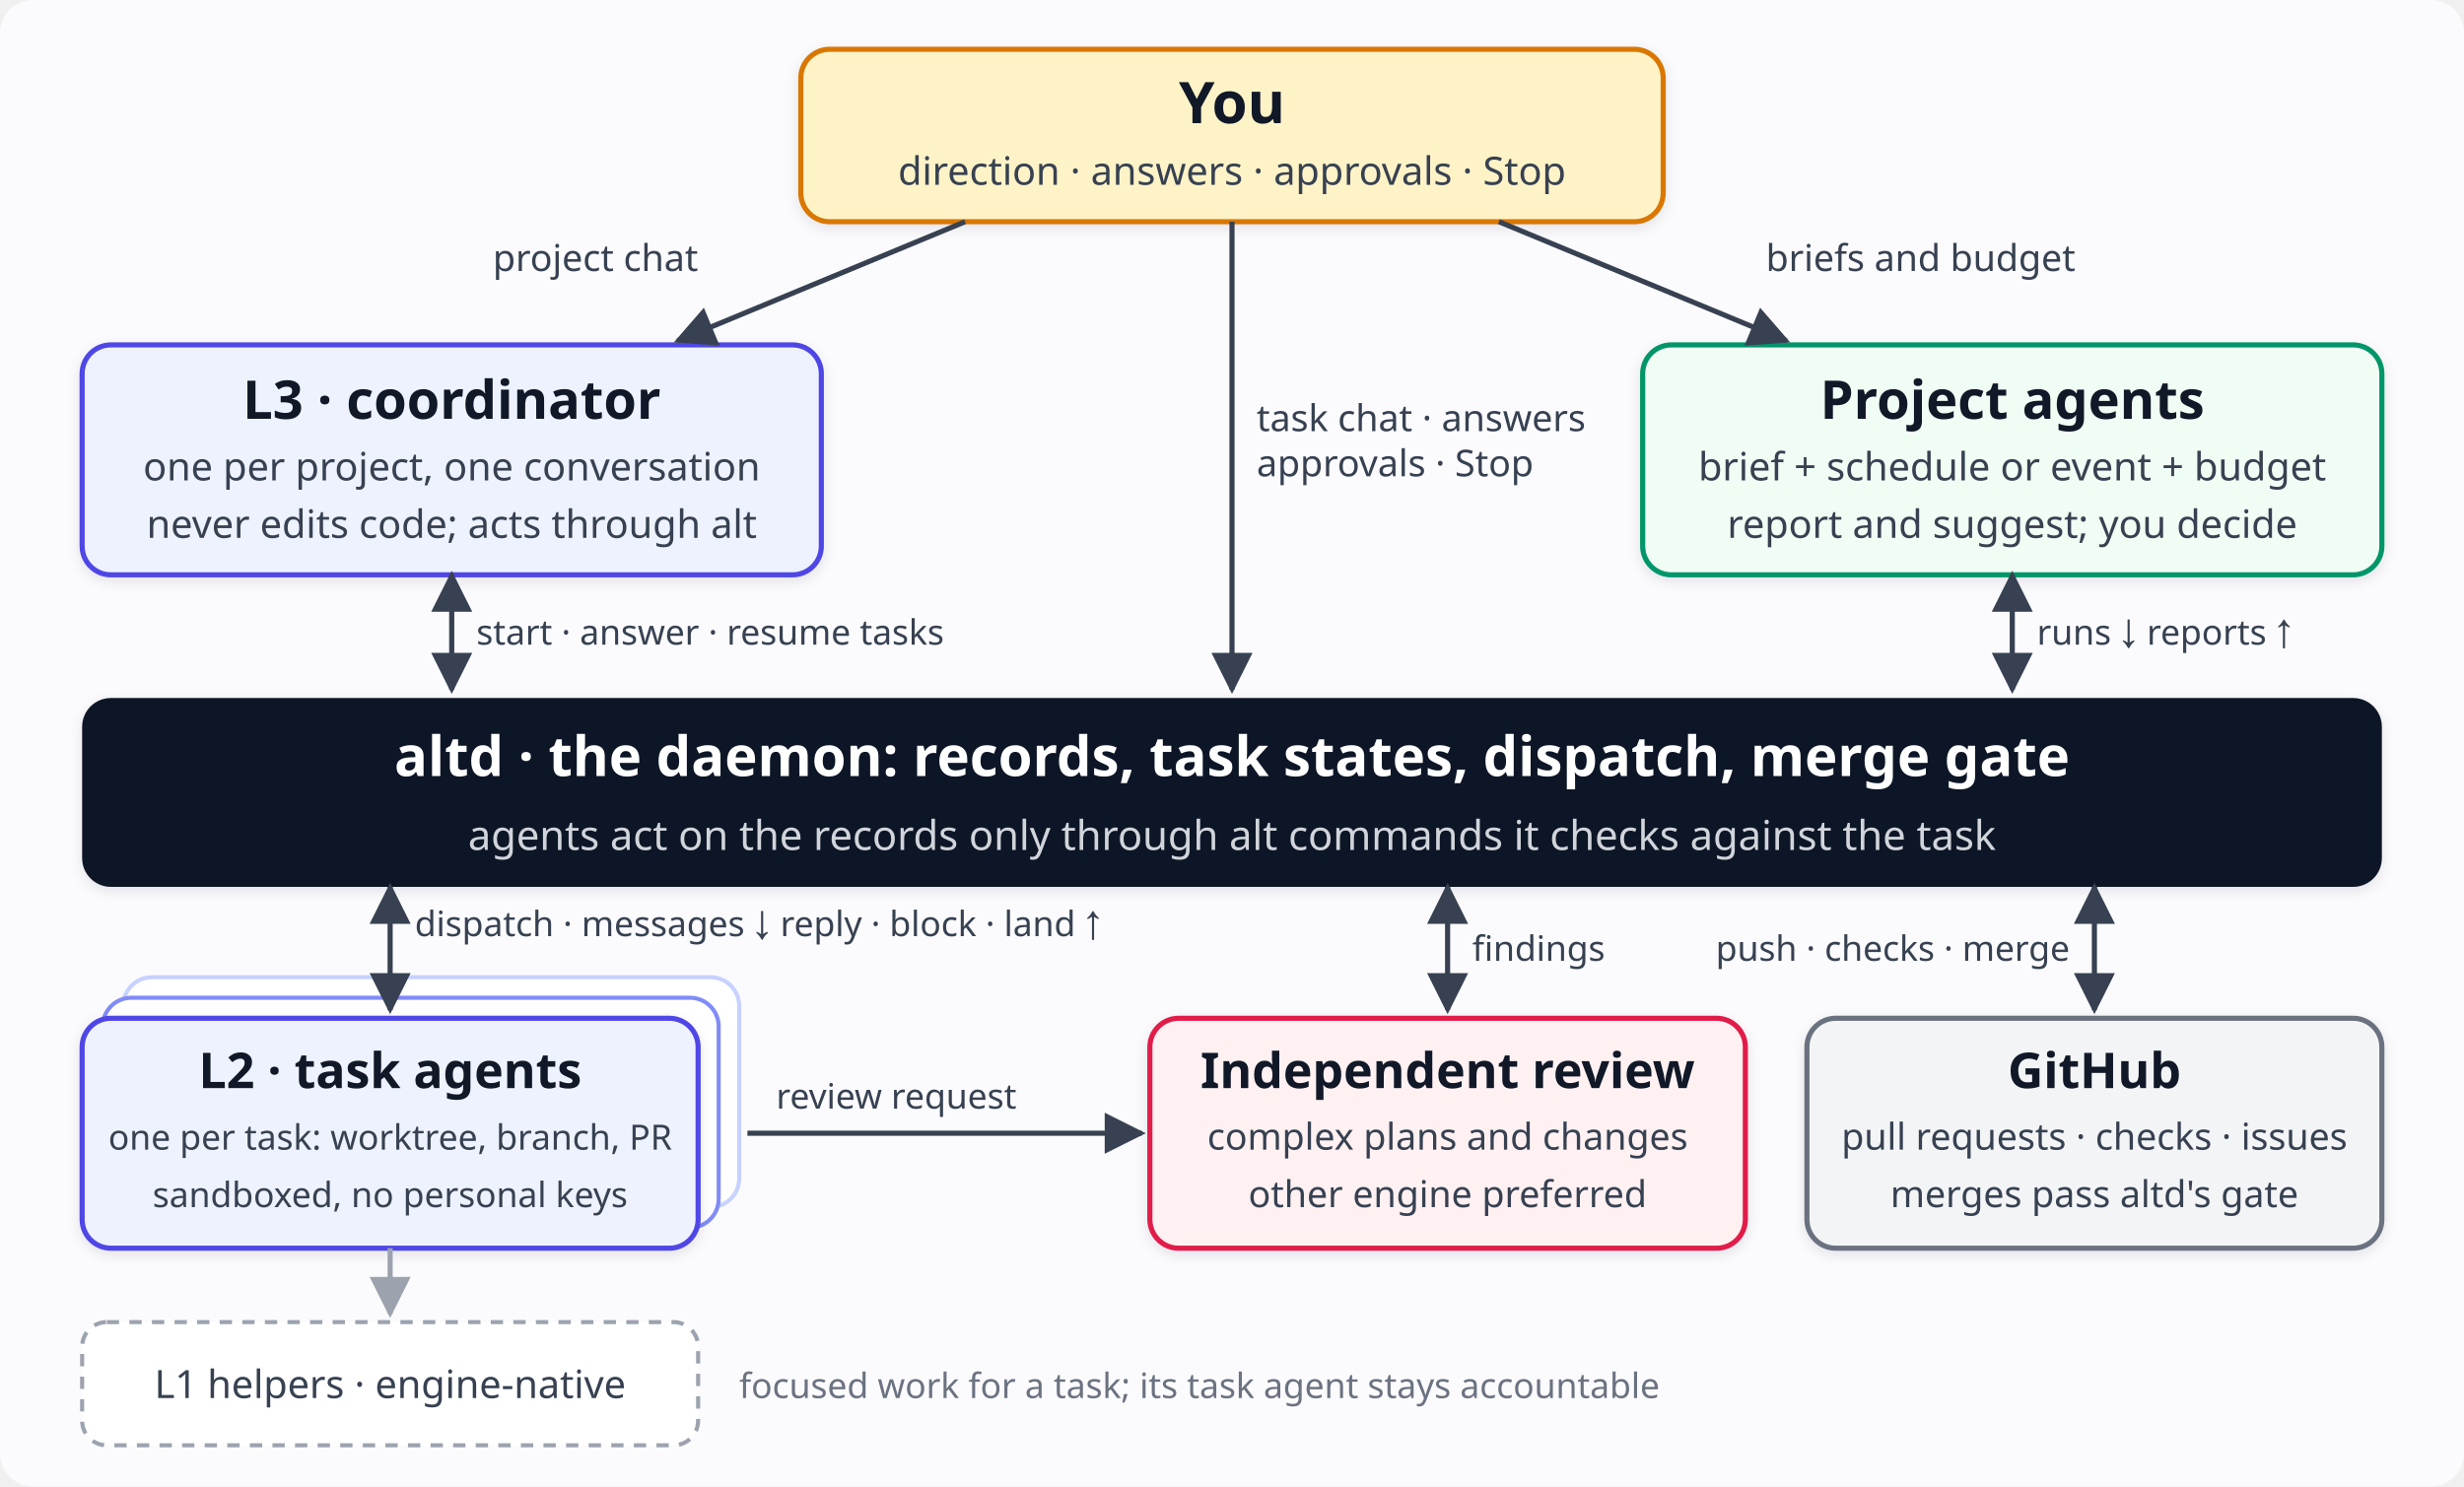
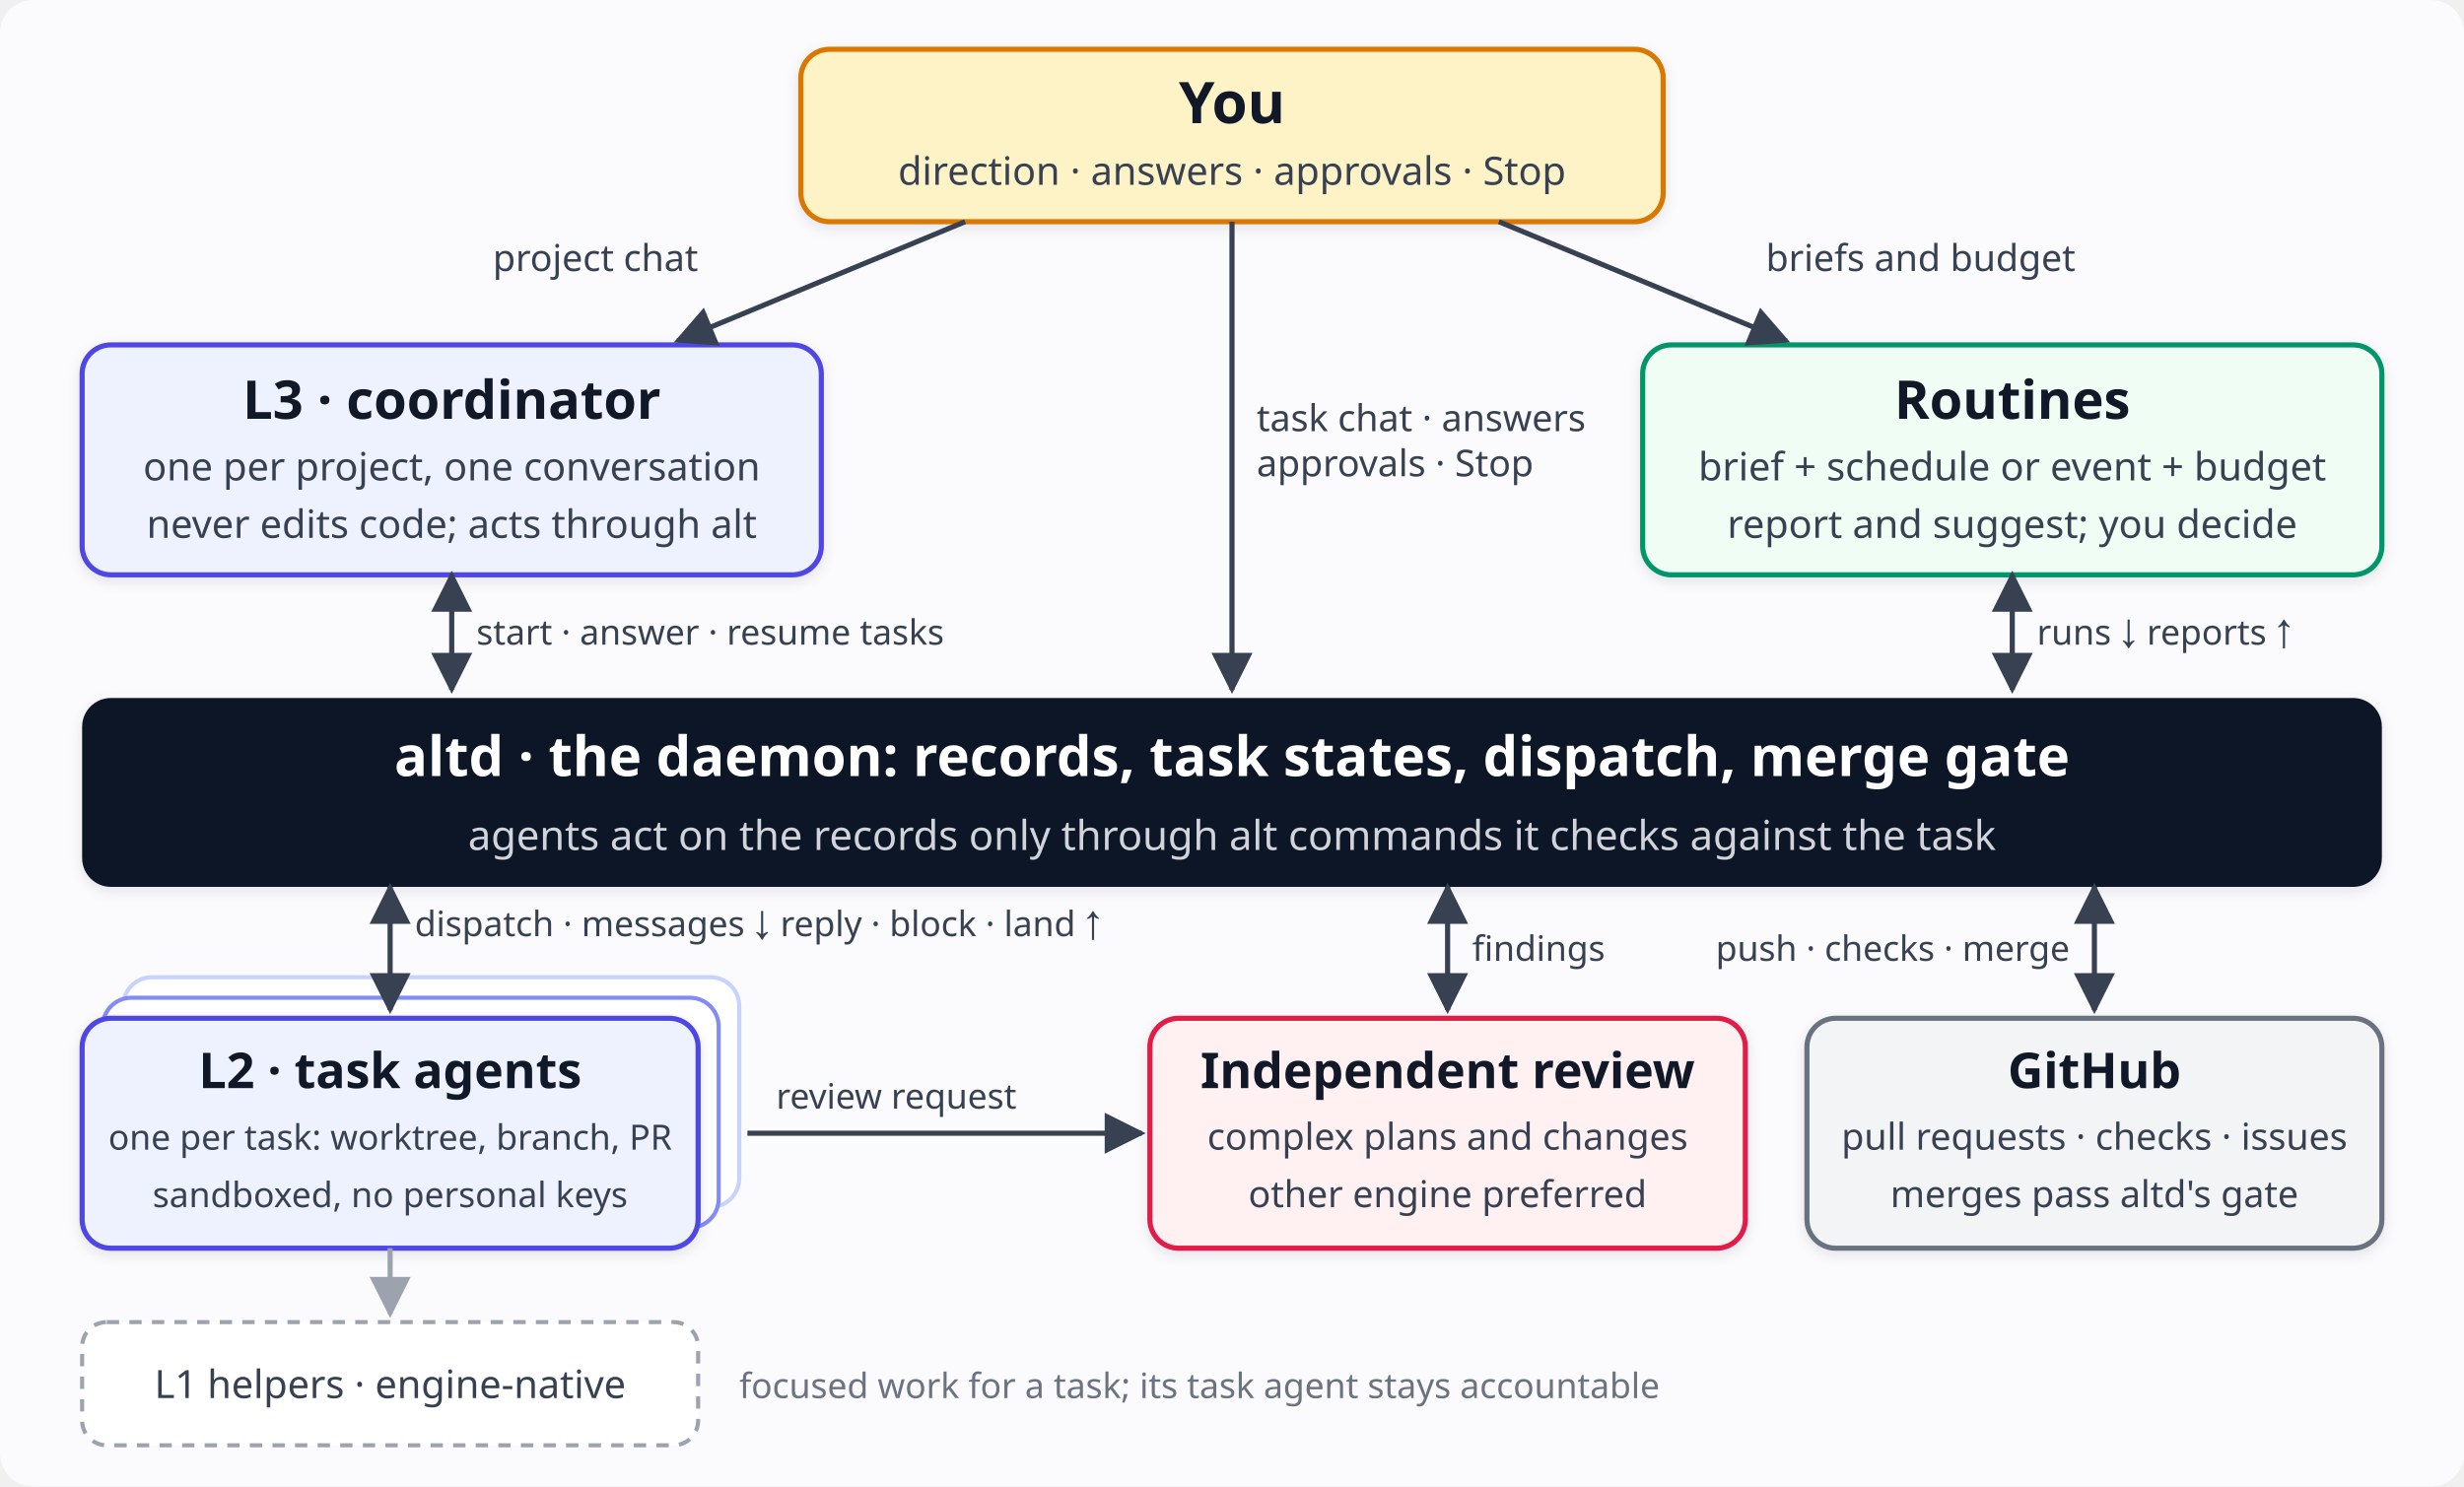
<svg xmlns="http://www.w3.org/2000/svg" viewBox="0 0 1200 724" width="1200" height="724" font-family="-apple-system,BlinkMacSystemFont,'Segoe UI','Noto Sans',Helvetica,Arial,sans-serif">
  <defs>
    <filter id="s" x="-10%" y="-20%" width="120%" height="160%">
      <feDropShadow dx="0" dy="2" stdDeviation="3" flood-color="#0f172a" flood-opacity=".10" />
    </filter>
    <marker id="a" viewBox="0 0 10 10" refX="9" refY="5" markerWidth="8" markerHeight="8" orient="auto-start-reverse">
      <path d="M0 0 L10 5 L0 10 z" fill="#374151" />
    </marker>
    <marker id="g" viewBox="0 0 10 10" refX="9" refY="5" markerWidth="8" markerHeight="8" orient="auto-start-reverse">
      <path d="M0 0 L10 5 L0 10 z" fill="#9ca3af" />
    </marker>
  </defs>
  <rect width="1200" height="724" rx="16" fill="#fbfbfd" />
  <rect x="390" y="24" width="420" height="84" rx="14" fill="#fef3c7" stroke="#d97706" stroke-width="2.5" filter="url(#s)" />
  <text x="600" y="60" text-anchor="middle" font-size="28" font-weight="700" fill="#111827">You</text>
  <text x="600" y="90" text-anchor="middle" font-size="19" fill="#374151">direction · answers · approvals · Stop</text>
  <rect x="40" y="168" width="360" height="112" rx="14" fill="#eef2ff" stroke="#4f46e5" stroke-width="2.5" filter="url(#s)" />
  <text x="220" y="204" text-anchor="middle" font-size="26" font-weight="700" fill="#111827">L3 · coordinator</text>
  <text x="220" y="234" text-anchor="middle" font-size="19" fill="#374151">one per project, one conversation</text>
  <text x="220" y="262" text-anchor="middle" font-size="19" fill="#374151">never edits code; acts through alt</text>
  <rect x="800" y="168" width="360" height="112" rx="14" fill="#f0fdf4" stroke="#059669" stroke-width="2.5" filter="url(#s)" />
-   <text x="980" y="204" text-anchor="middle" font-size="26" font-weight="700" fill="#111827">Project agents</text>
+   <text x="980" y="204" text-anchor="middle" font-size="26" font-weight="700" fill="#111827">Routines</text>
  <text x="980" y="234" text-anchor="middle" font-size="19" fill="#374151">brief + schedule or event + budget</text>
  <text x="980" y="262" text-anchor="middle" font-size="19" fill="#374151">report and suggest; you decide</text>
  <rect x="40" y="340" width="1120" height="92" rx="14" fill="#111827" filter="url(#s)" />
  <text x="600" y="378" text-anchor="middle" font-size="27" font-weight="700" fill="#ffffff">altd · the daemon: records, task states, dispatch, merge gate</text>
  <text x="600" y="414" text-anchor="middle" font-size="20" fill="#d1d5db">agents act on the records only through alt commands it checks against the task</text>
  <rect x="60" y="476" width="300" height="112" rx="14" fill="#ffffff" stroke="#c7d2fe" stroke-width="2" />
  <rect x="50" y="486" width="300" height="112" rx="14" fill="#ffffff" stroke="#818cf8" stroke-width="2" />
  <rect x="40" y="496" width="300" height="112" rx="14" fill="#eef2ff" stroke="#4f46e5" stroke-width="2.5" filter="url(#s)" />
  <text x="190" y="530" text-anchor="middle" font-size="24" font-weight="700" fill="#111827">L2 · task agents</text>
  <text x="190" y="560" text-anchor="middle" font-size="17" fill="#374151">one per task: worktree, branch, PR</text>
  <text x="190" y="588" text-anchor="middle" font-size="17" fill="#374151">sandboxed, no personal keys</text>
  <rect x="560" y="496" width="290" height="112" rx="14" fill="#fff1f2" stroke="#e11d48" stroke-width="2.5" filter="url(#s)" />
  <text x="705" y="530" text-anchor="middle" font-size="24" font-weight="700" fill="#111827">Independent review</text>
  <text x="705" y="560" text-anchor="middle" font-size="18" fill="#374151">complex plans and changes</text>
  <text x="705" y="588" text-anchor="middle" font-size="18" fill="#374151">other engine preferred</text>
  <rect x="880" y="496" width="280" height="112" rx="14" fill="#f3f4f6" stroke="#6b7280" stroke-width="2.5" filter="url(#s)" />
  <text x="1020" y="530" text-anchor="middle" font-size="24" font-weight="700" fill="#111827">GitHub</text>
  <text x="1020" y="560" text-anchor="middle" font-size="18" fill="#374151">pull requests · checks · issues</text>
  <text x="1020" y="588" text-anchor="middle" font-size="18" fill="#374151">merges pass altd's gate</text>
  <rect x="40" y="644" width="300" height="60" rx="12" fill="#ffffff" stroke="#9ca3af" stroke-width="2" stroke-dasharray="6 5" />
  <text x="190" y="681" text-anchor="middle" font-size="19" fill="#374151">L1 helpers · engine-native</text>
  <line x1="190" y1="608" x2="190" y2="640" stroke="#9ca3af" stroke-width="2.5" marker-end="url(#g)" />
  <text x="360" y="681" font-size="17" fill="#6b7280">focused work for a task; its task agent stays accountable</text>
  <path d="M470 108 L330 166" stroke="#374151" stroke-width="2.5" fill="none" marker-end="url(#a)" />
  <text x="240" y="132" font-size="18" fill="#374151">project chat</text>
  <line x1="600" y1="108" x2="600" y2="336" stroke="#374151" stroke-width="2.5" marker-end="url(#a)" />
  <text x="612" y="210" font-size="18" fill="#374151">task chat · answers</text>
  <text x="612" y="232" font-size="18" fill="#374151">approvals · Stop</text>
  <path d="M730 108 L870 166" stroke="#374151" stroke-width="2.5" fill="none" marker-end="url(#a)" />
  <text x="860" y="132" font-size="18" fill="#374151">briefs and budget</text>
  <line x1="220" y1="280" x2="220" y2="336" stroke="#374151" stroke-width="2.5" marker-end="url(#a)" marker-start="url(#a)" />
  <text x="232" y="314" font-size="17" fill="#374151">start · answer · resume tasks</text>
  <line x1="980" y1="280" x2="980" y2="336" stroke="#374151" stroke-width="2.5" marker-end="url(#a)" marker-start="url(#a)" />
  <text x="992" y="314" font-size="17" fill="#374151">runs ↓ reports ↑</text>
  <line x1="190" y1="432" x2="190" y2="492" stroke="#374151" stroke-width="2.5" marker-end="url(#a)" marker-start="url(#a)" />
  <text x="202" y="456" font-size="17" fill="#374151">dispatch · messages ↓</text>
  <text x="380" y="456" font-size="17" fill="#374151">reply · block · land ↑</text>
  <line x1="364" y1="552" x2="556" y2="552" stroke="#374151" stroke-width="2.5" marker-end="url(#a)" />
  <text x="378" y="540" font-size="17" fill="#374151">review request</text>
  <line x1="705" y1="432" x2="705" y2="492" stroke="#374151" stroke-width="2.5" marker-end="url(#a)" marker-start="url(#a)" />
  <text x="717" y="468" font-size="17" fill="#374151">findings</text>
  <line x1="1020" y1="432" x2="1020" y2="492" stroke="#374151" stroke-width="2.5" marker-end="url(#a)" marker-start="url(#a)" />
  <text x="1008" y="468" font-size="17" fill="#374151" text-anchor="end">push · checks · merge</text>
</svg>
